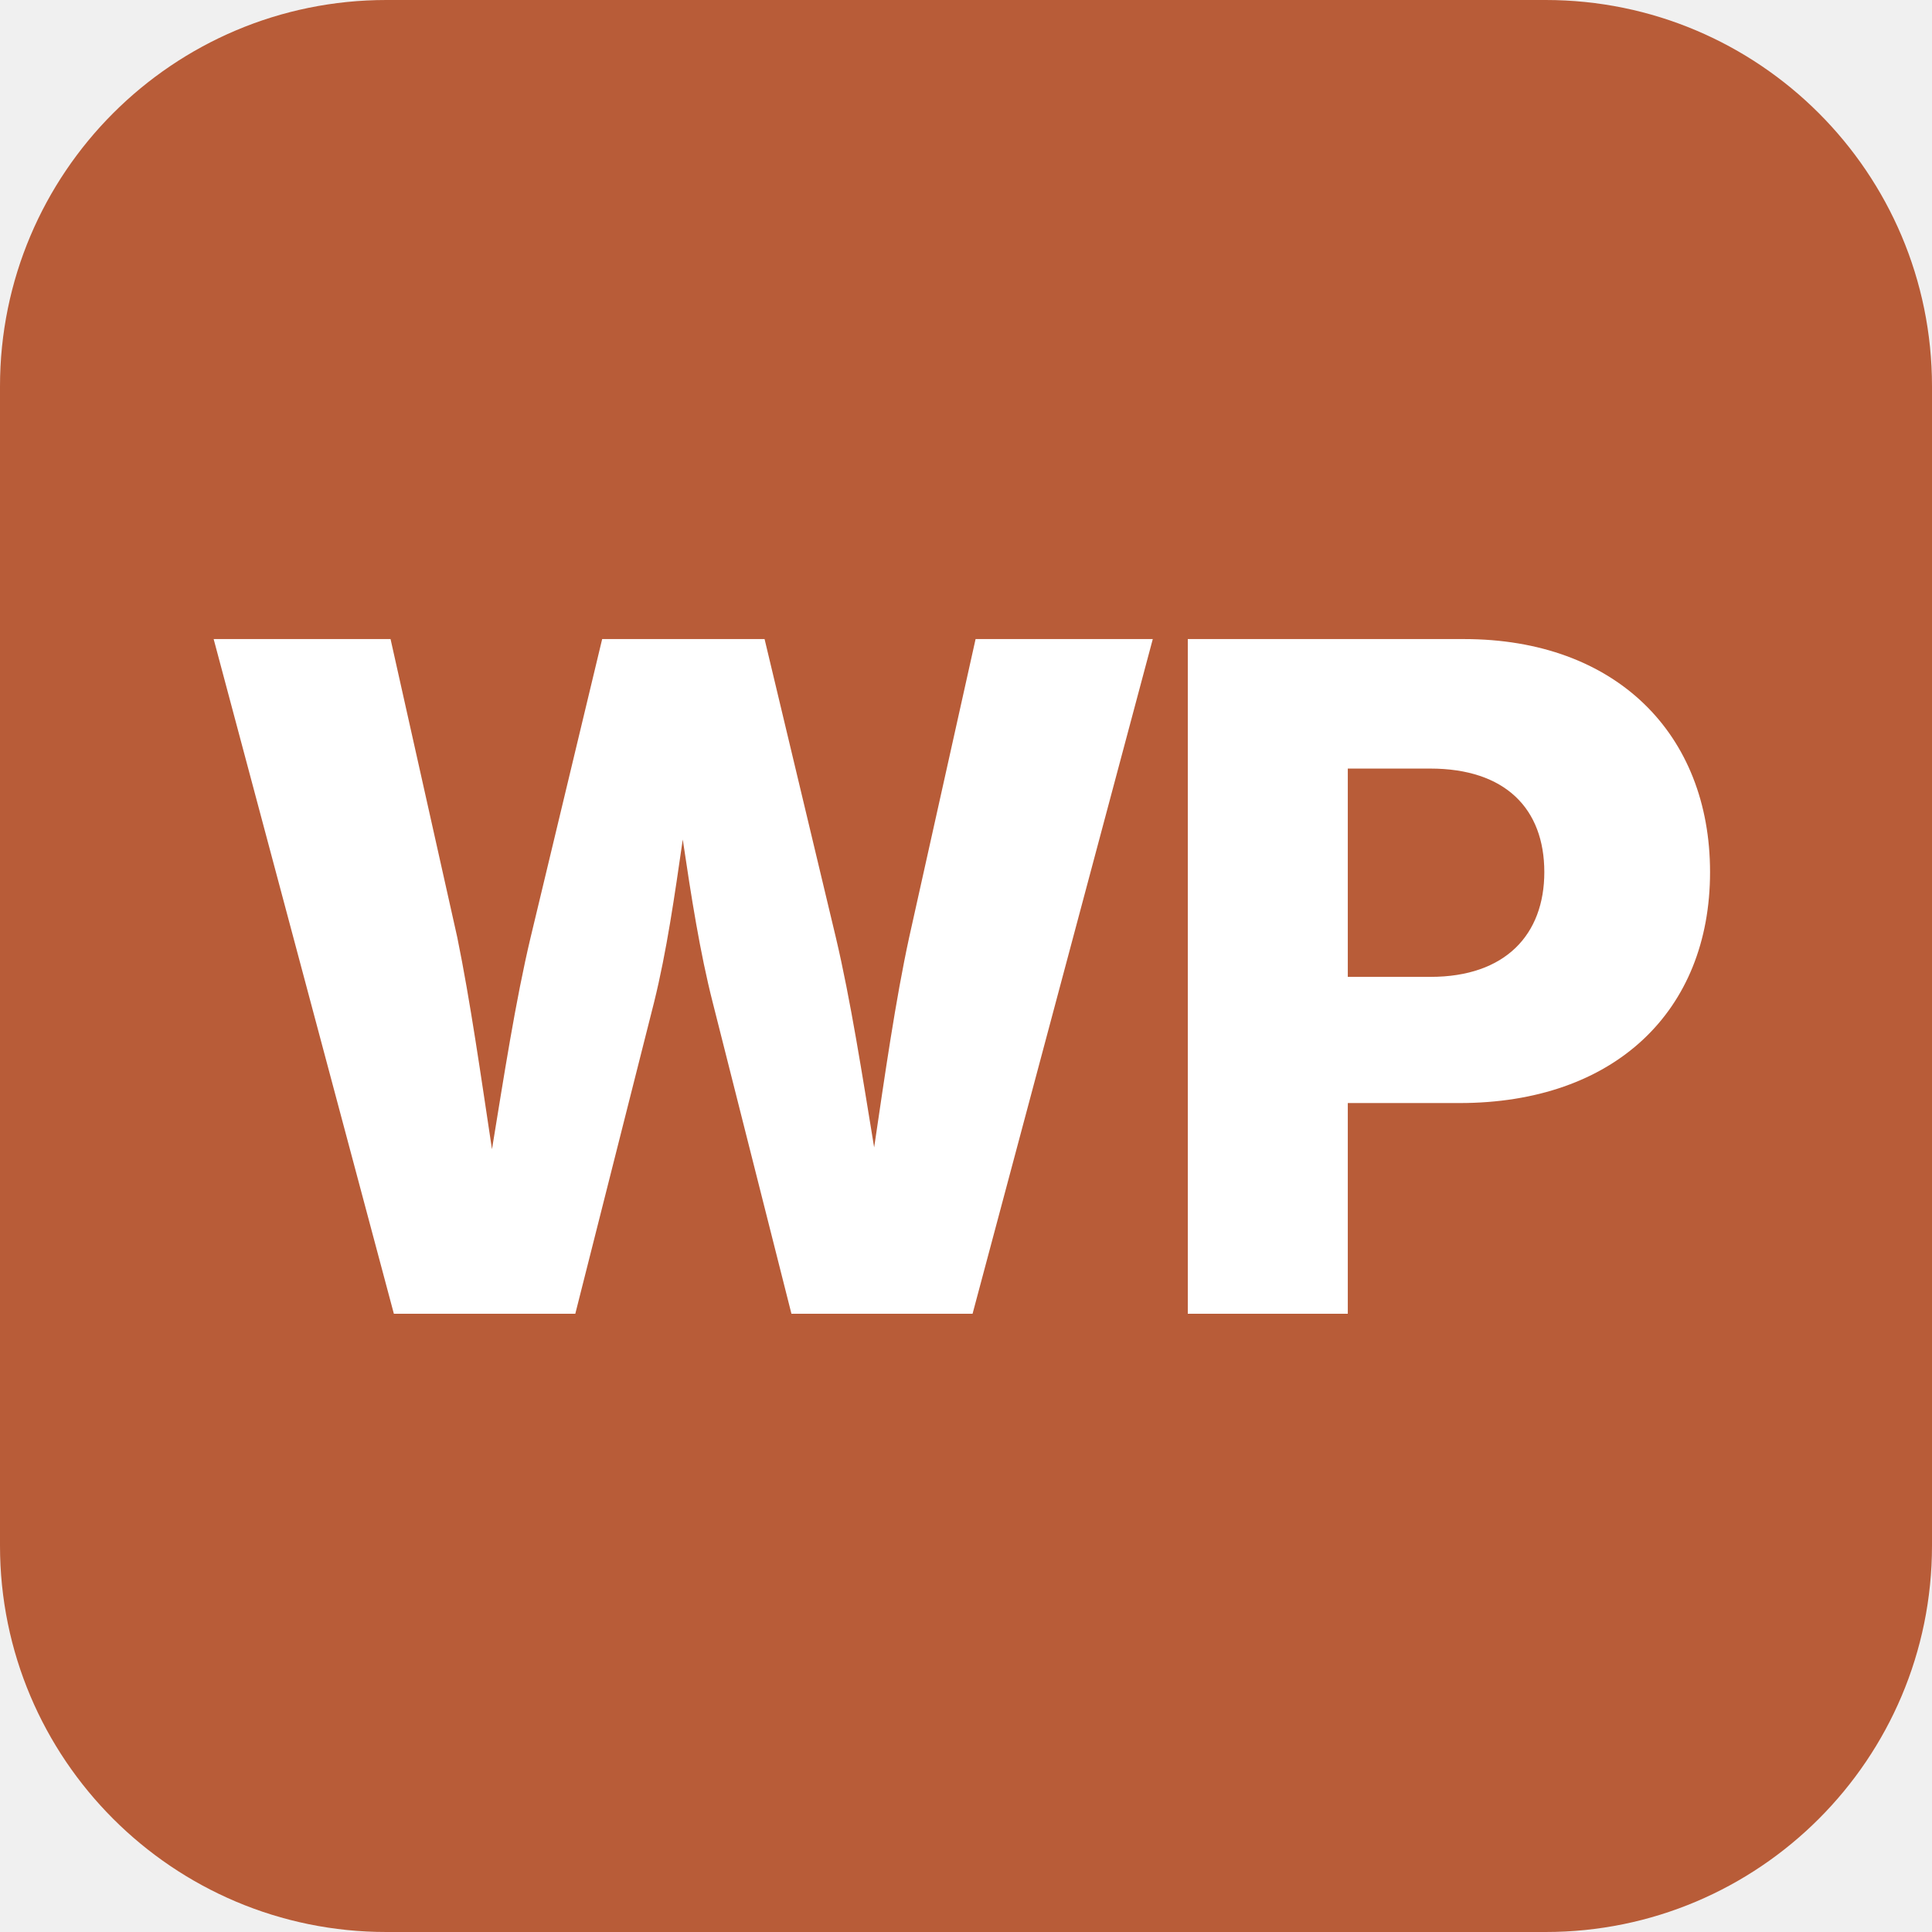
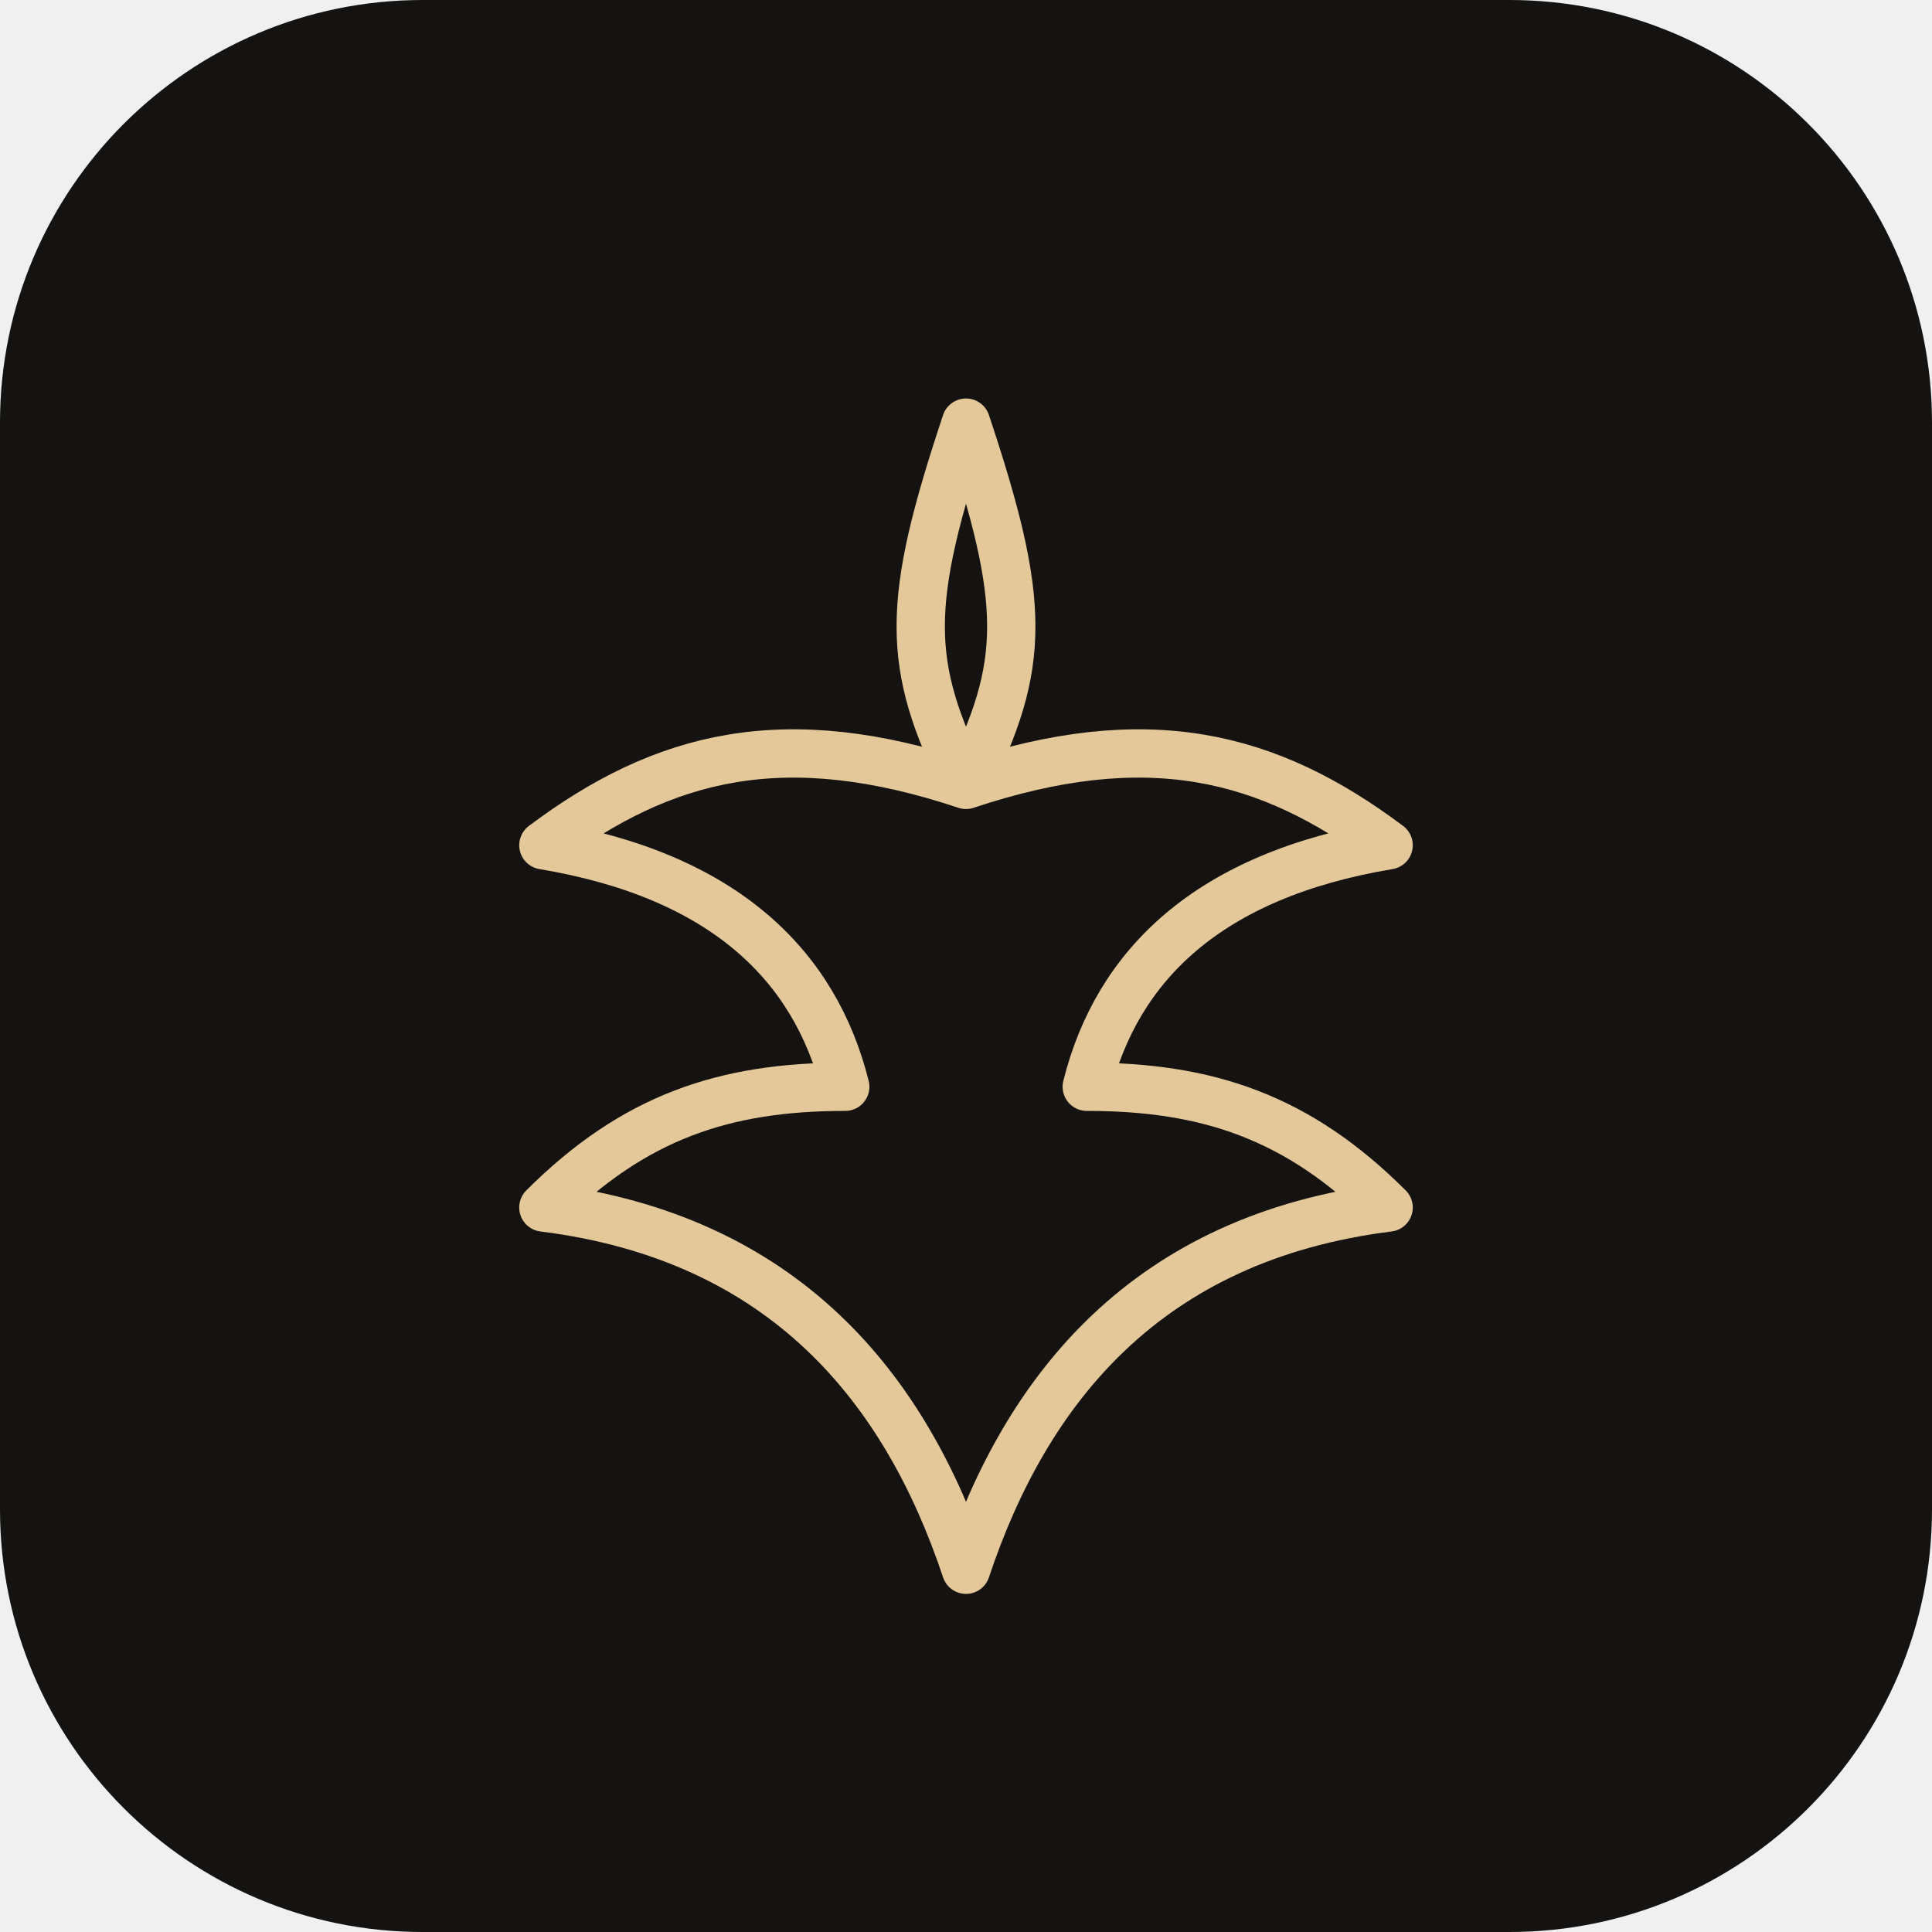
- <svg xmlns="http://www.w3.org/2000/svg" viewBox="0 0 100 100">
-   <rect width="100" height="100" rx="20" fill="#B85C38" />
-   <text x="50" y="68" font-family="Inter, sans-serif" font-size="48" font-weight="800" fill="white" text-anchor="middle" letter-spacing="-2">WP</text>
+ <svg xmlns="http://www.w3.org/2000/svg" viewBox="0 0 64 64">
+   <rect width="64" height="64" rx="14" fill="#141311" />
+   <path d="M32 14c2 6 2 8 0 12 6-2 10-1 14 2-6 1-9 4-10 8 4 0 7 1 10 4-8 1-12 6-14 12-2-6-6-11-14-12 3-3 6-4 10-4-1-4-4-7-10-8 4-3 8-4 14-2-2-4-2-6 0-12z" fill="none" stroke="#E4C89A" stroke-width="1.6" stroke-linejoin="round" />
</svg>
